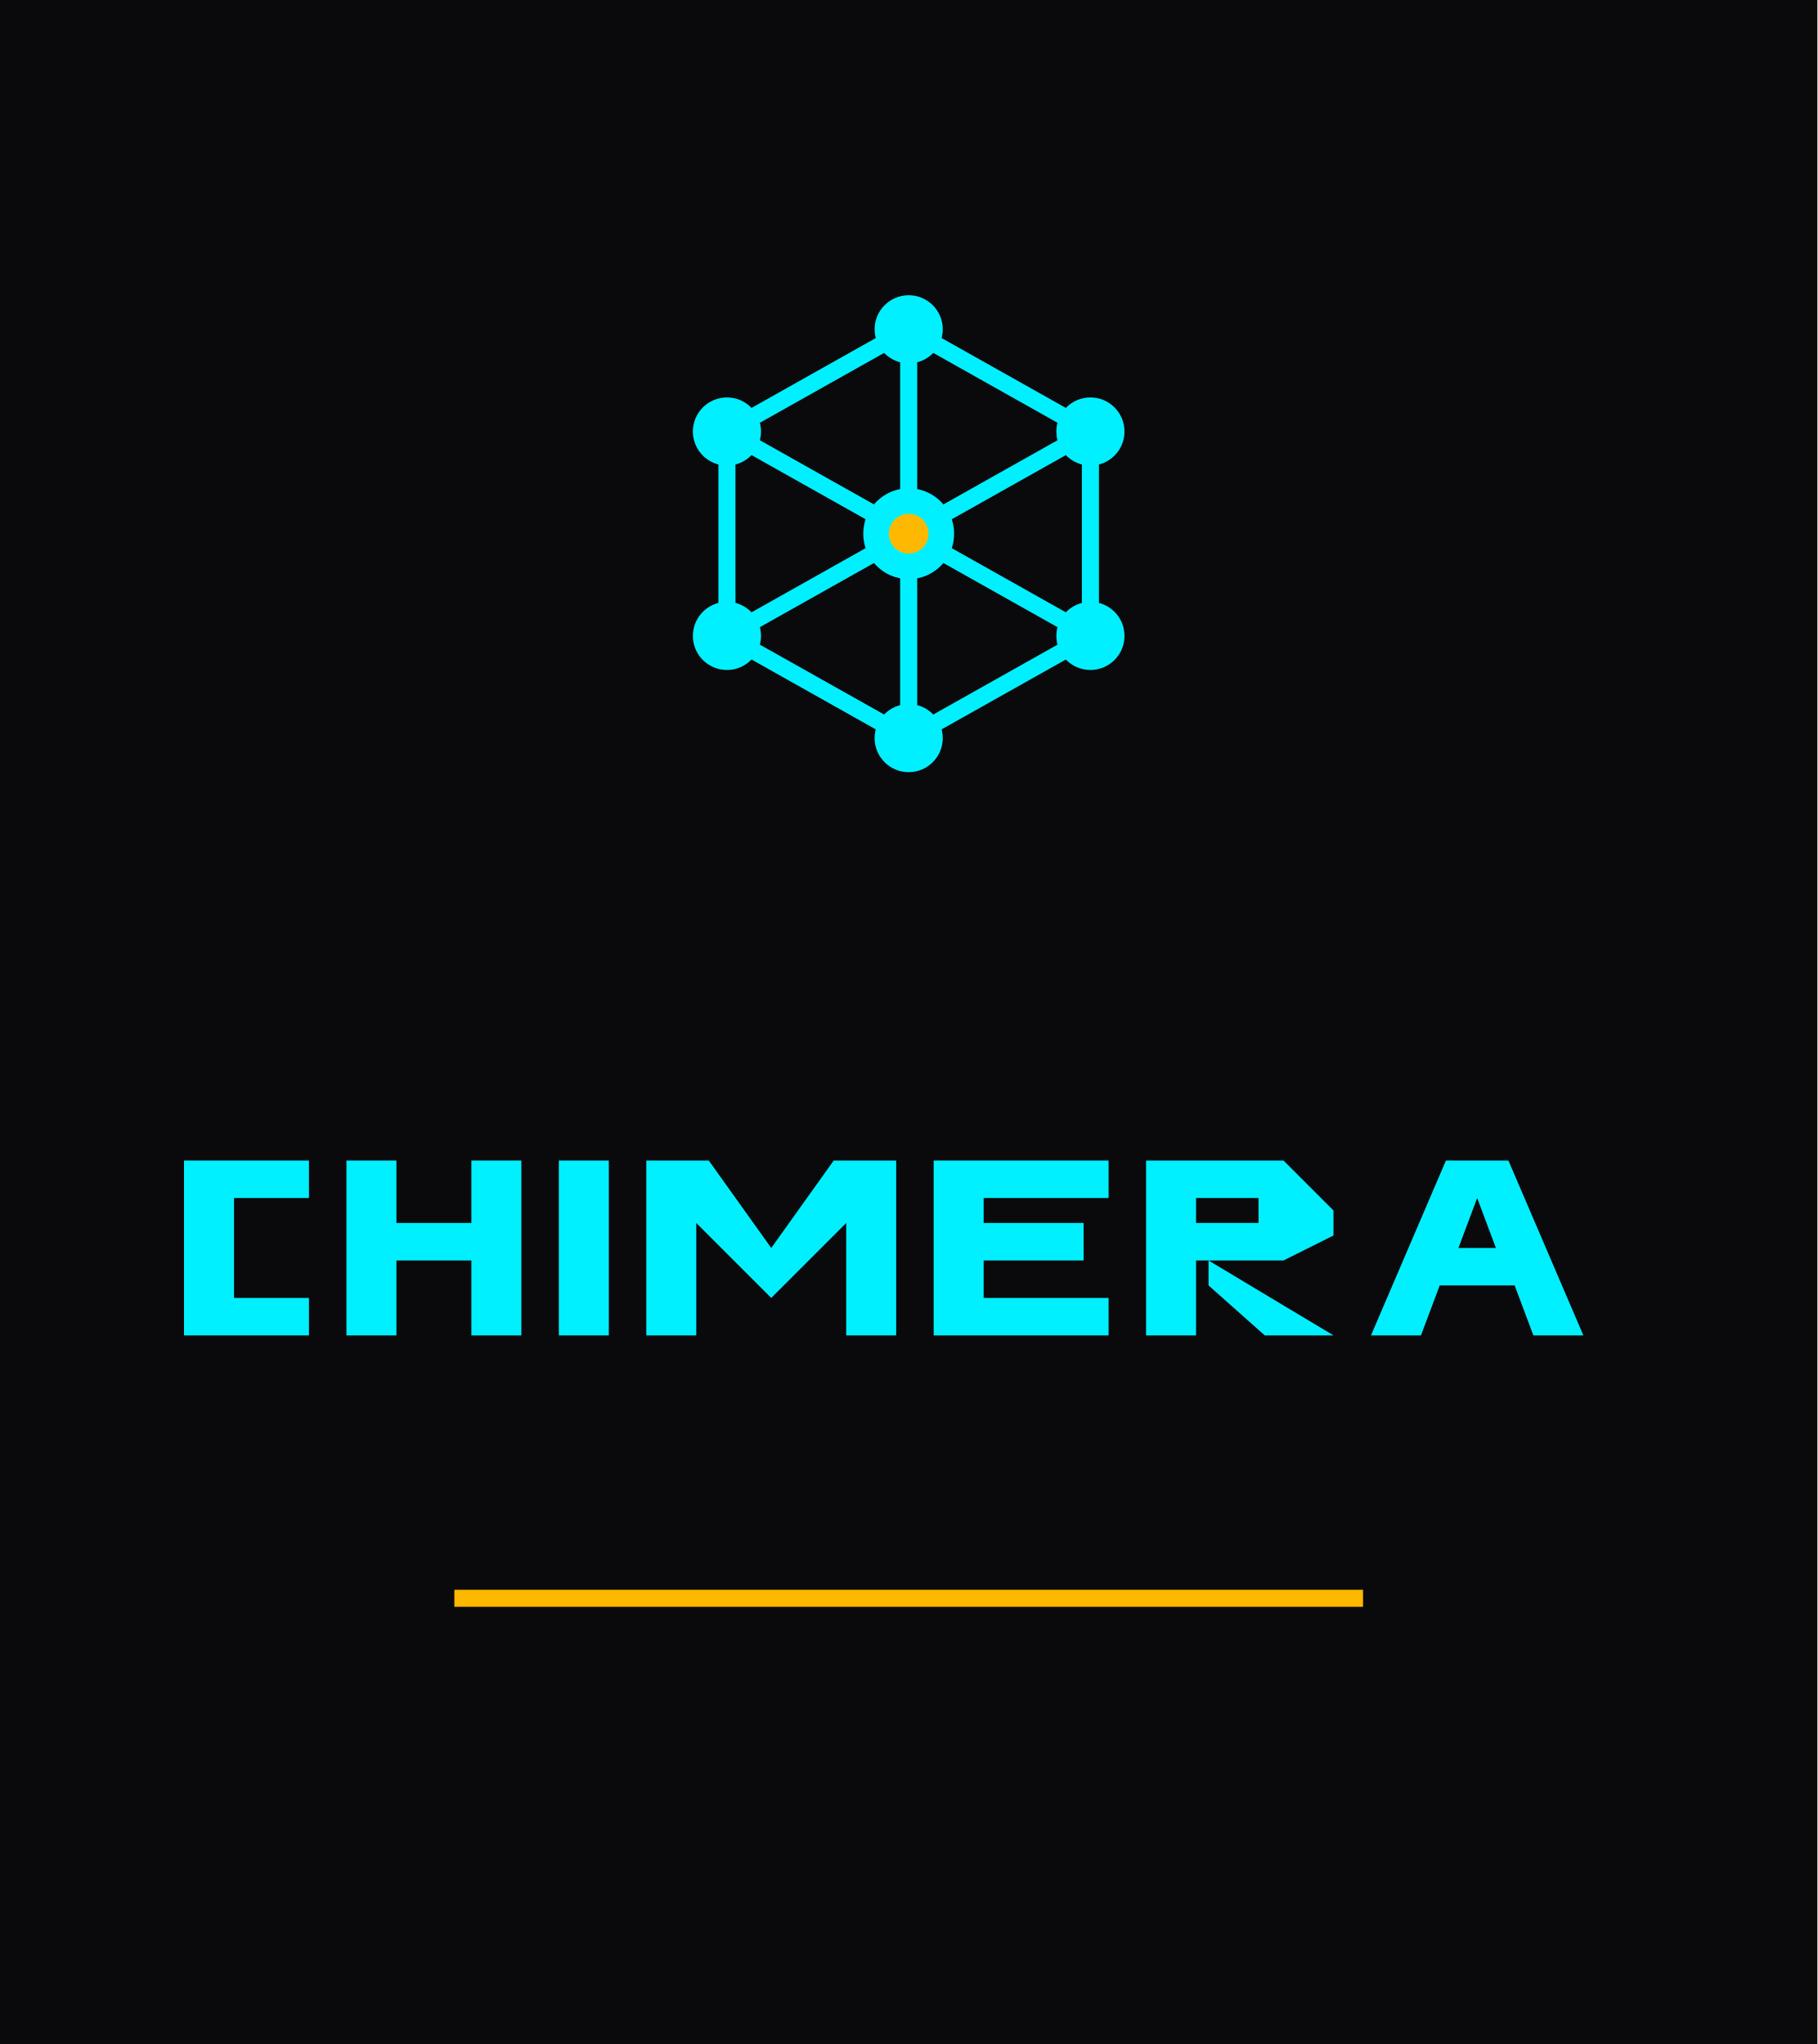
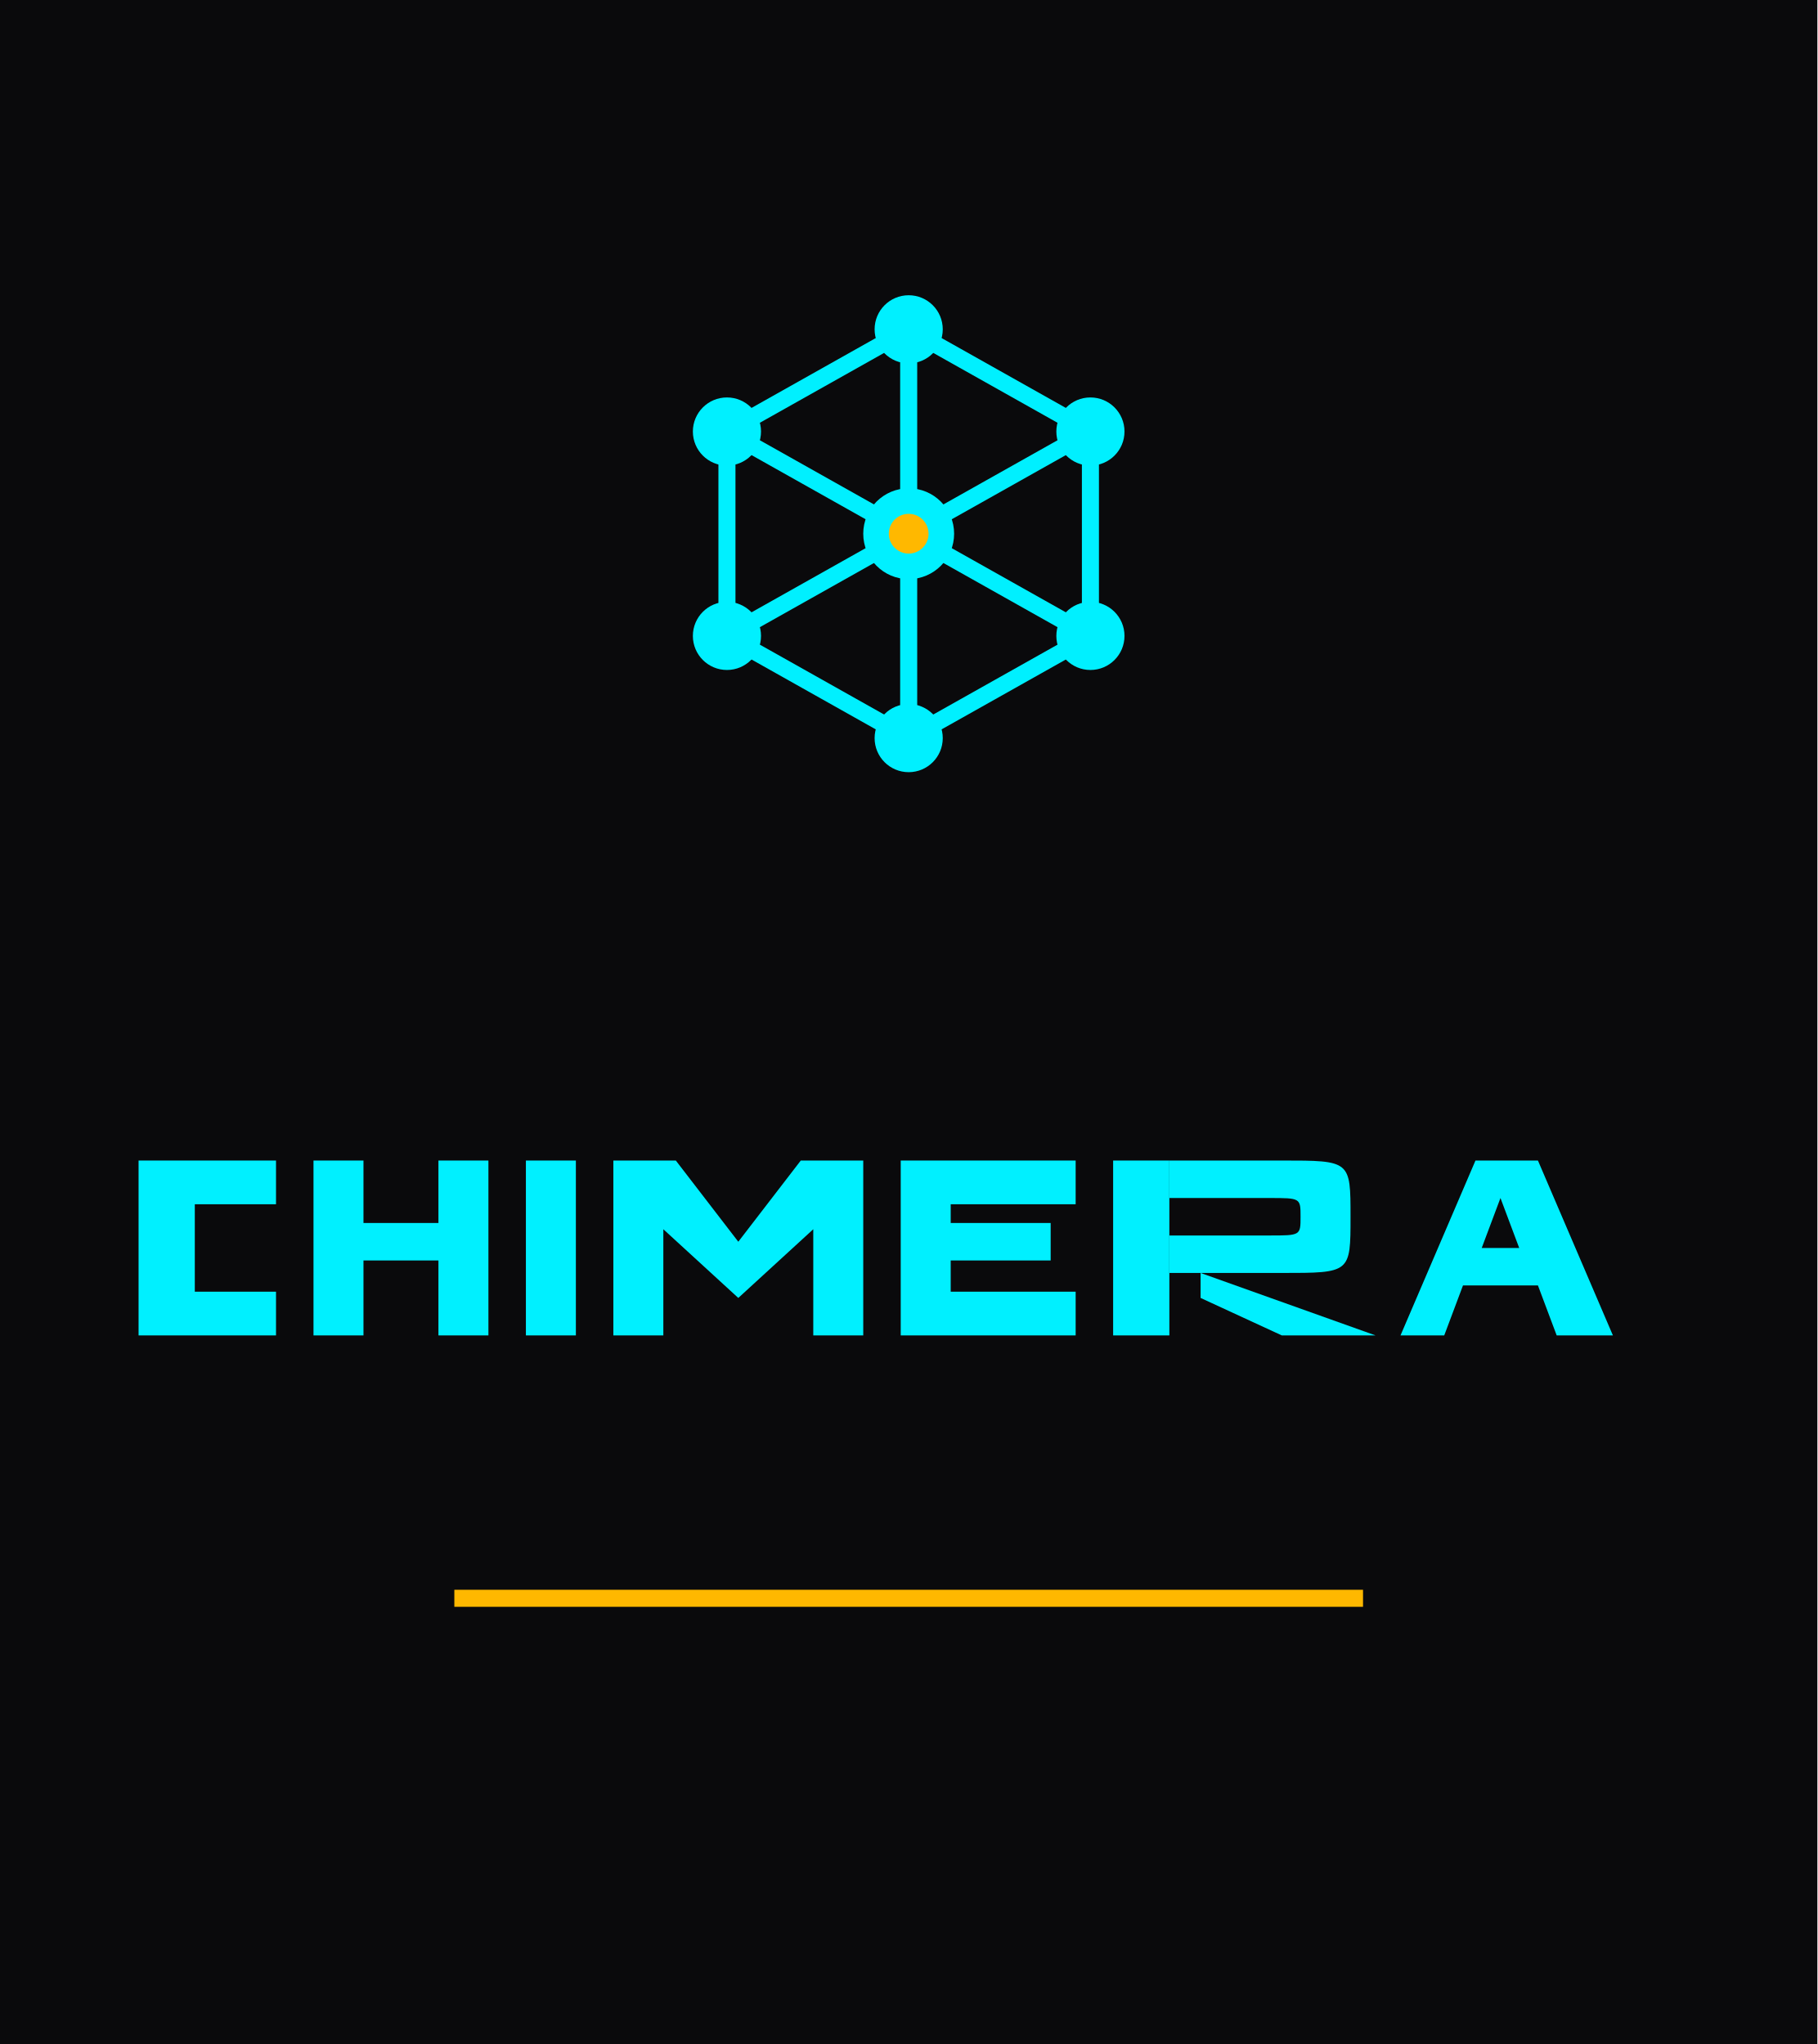
<svg xmlns="http://www.w3.org/2000/svg" width="320" height="360" viewBox="0 0 320 360" role="img" aria-label="Chimera stacked wordmark">
  <rect width="320" height="360" fill="#0A0A0C" />
  <g transform="translate(96,40)">
    <g fill="none" stroke="#00F0FF" stroke-width="3" stroke-linecap="round">
      <path d="M64 18 L96 36 L96 72 L64 90 L32 72 L32 36 Z" />
      <path d="M64 18 L64 90" />
      <path d="M32 36 L96 72" />
      <path d="M96 36 L32 72" />
    </g>
    <g fill="#00F0FF">
      <circle cx="64" cy="18" r="6" />
      <circle cx="96" cy="36" r="6" />
      <circle cx="96" cy="72" r="6" />
      <circle cx="64" cy="90" r="6" />
      <circle cx="32" cy="72" r="6" />
      <circle cx="32" cy="36" r="6" />
      <circle cx="64" cy="54" r="8" />
    </g>
    <circle cx="64" cy="54" r="3.5" fill="#FFB800" />
  </g>
-   <g fill="#00F0FF" transform="translate(28,200) scale(0.55)">
-     <path d="M8 8 H48 V20 H24 V52 H48 V64 H8 Z" />
-     <path d="M60 8 H76 V28 H100 V8 H116 V64 H100 V40 H76 V64 H60 Z" />
-     <path d="M128 8 H144 V64 H128 Z" />
-     <path d="M156 64 V8 H176 L196 36 L216 8 H236 V64 H220 V28 L196 52 L172 28 V64 Z" />
-     <path d="M248 8 H304 V20 H264 V28 H296 V40 H264 V52 H304 V64 H248 Z" />
-     <path d="M316 8 H360 L376 24 V32 L360 40 H332 V64 H316 Z M332 20 V28 H352 V20 Z M336 40 L376 64 H354 L336 48 Z" />
-     <path d="M388 64 L412 8 H432 L456 64 H440 L434 48 H410 L404 64 Z M416 36 H428 L422 20 Z" />
+   <g fill="#00F0FF" transform="translate(20,200) scale(0.55)">
+     <path d="M8 8 H52 V22 H26 V50 H52 V64 H8 Z" />
+     <path d="M64 8 H80 V28 H104 V8 H120 V64 H104 V40 H80 V64 H64 Z" />
+     <path d="M132 8 H148 V64 H132 Z" />
+     <path d="M160 64 V8 H180 L200 34 L220 8 H240 V64 H224 V30 L200 52 L176 30 V64 Z" />
+     <path d="M252 8 H308 V22 H268 V28 H300 V40 H268 V50 H308 V64 H252 Z" />
+     <path d="M320 8 H338 V64 H320 Z" />
+     <path d="M338 8 H374 C396 8 396 8 396 26 C396 44 396 44 374 44 H338 V32 H370 C380 32 380 32 380 26 C380 20 380 20 370 20 H338 Z" />
+     <path d="M348 44 L404 64 H374 L348 52 Z" />
+     <path d="M412 64 L436 8 H456 L480 64 H462 L456 48 H432 L426 64 Z M438 36 H450 L444 20 Z" />
  </g>
  <rect x="80" y="280" width="160" height="3" fill="#FFB800" />
</svg>
